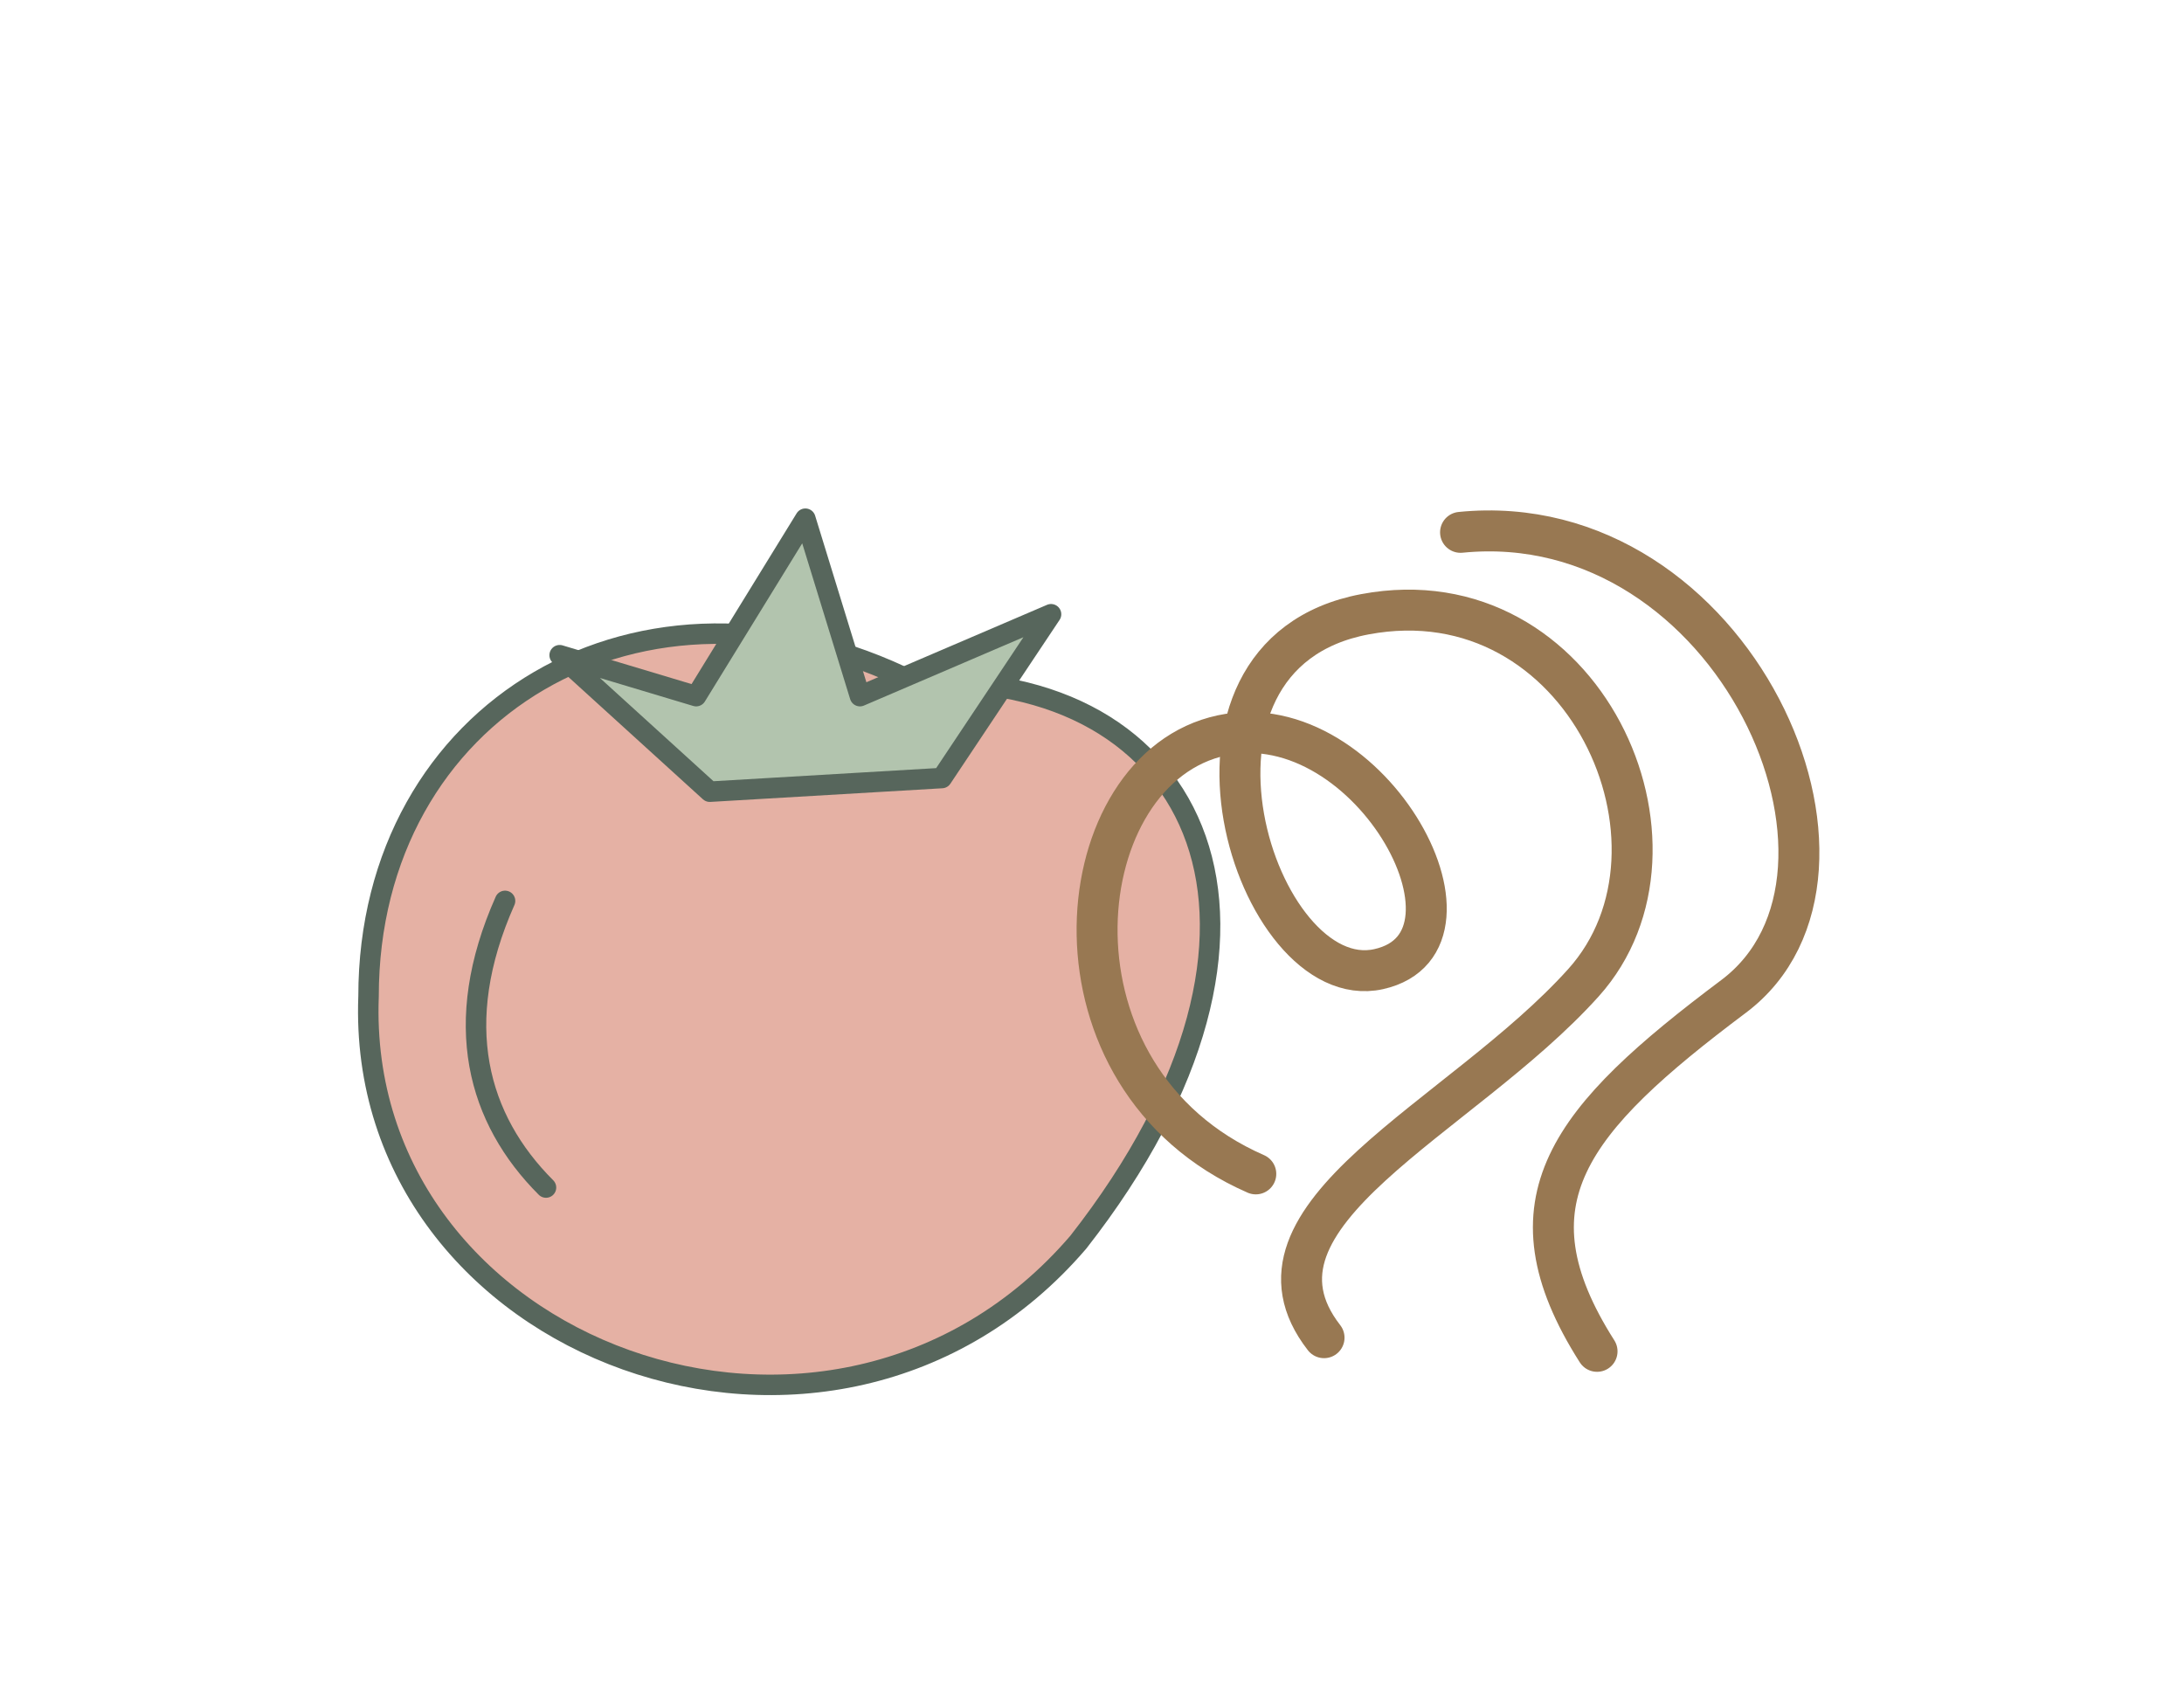
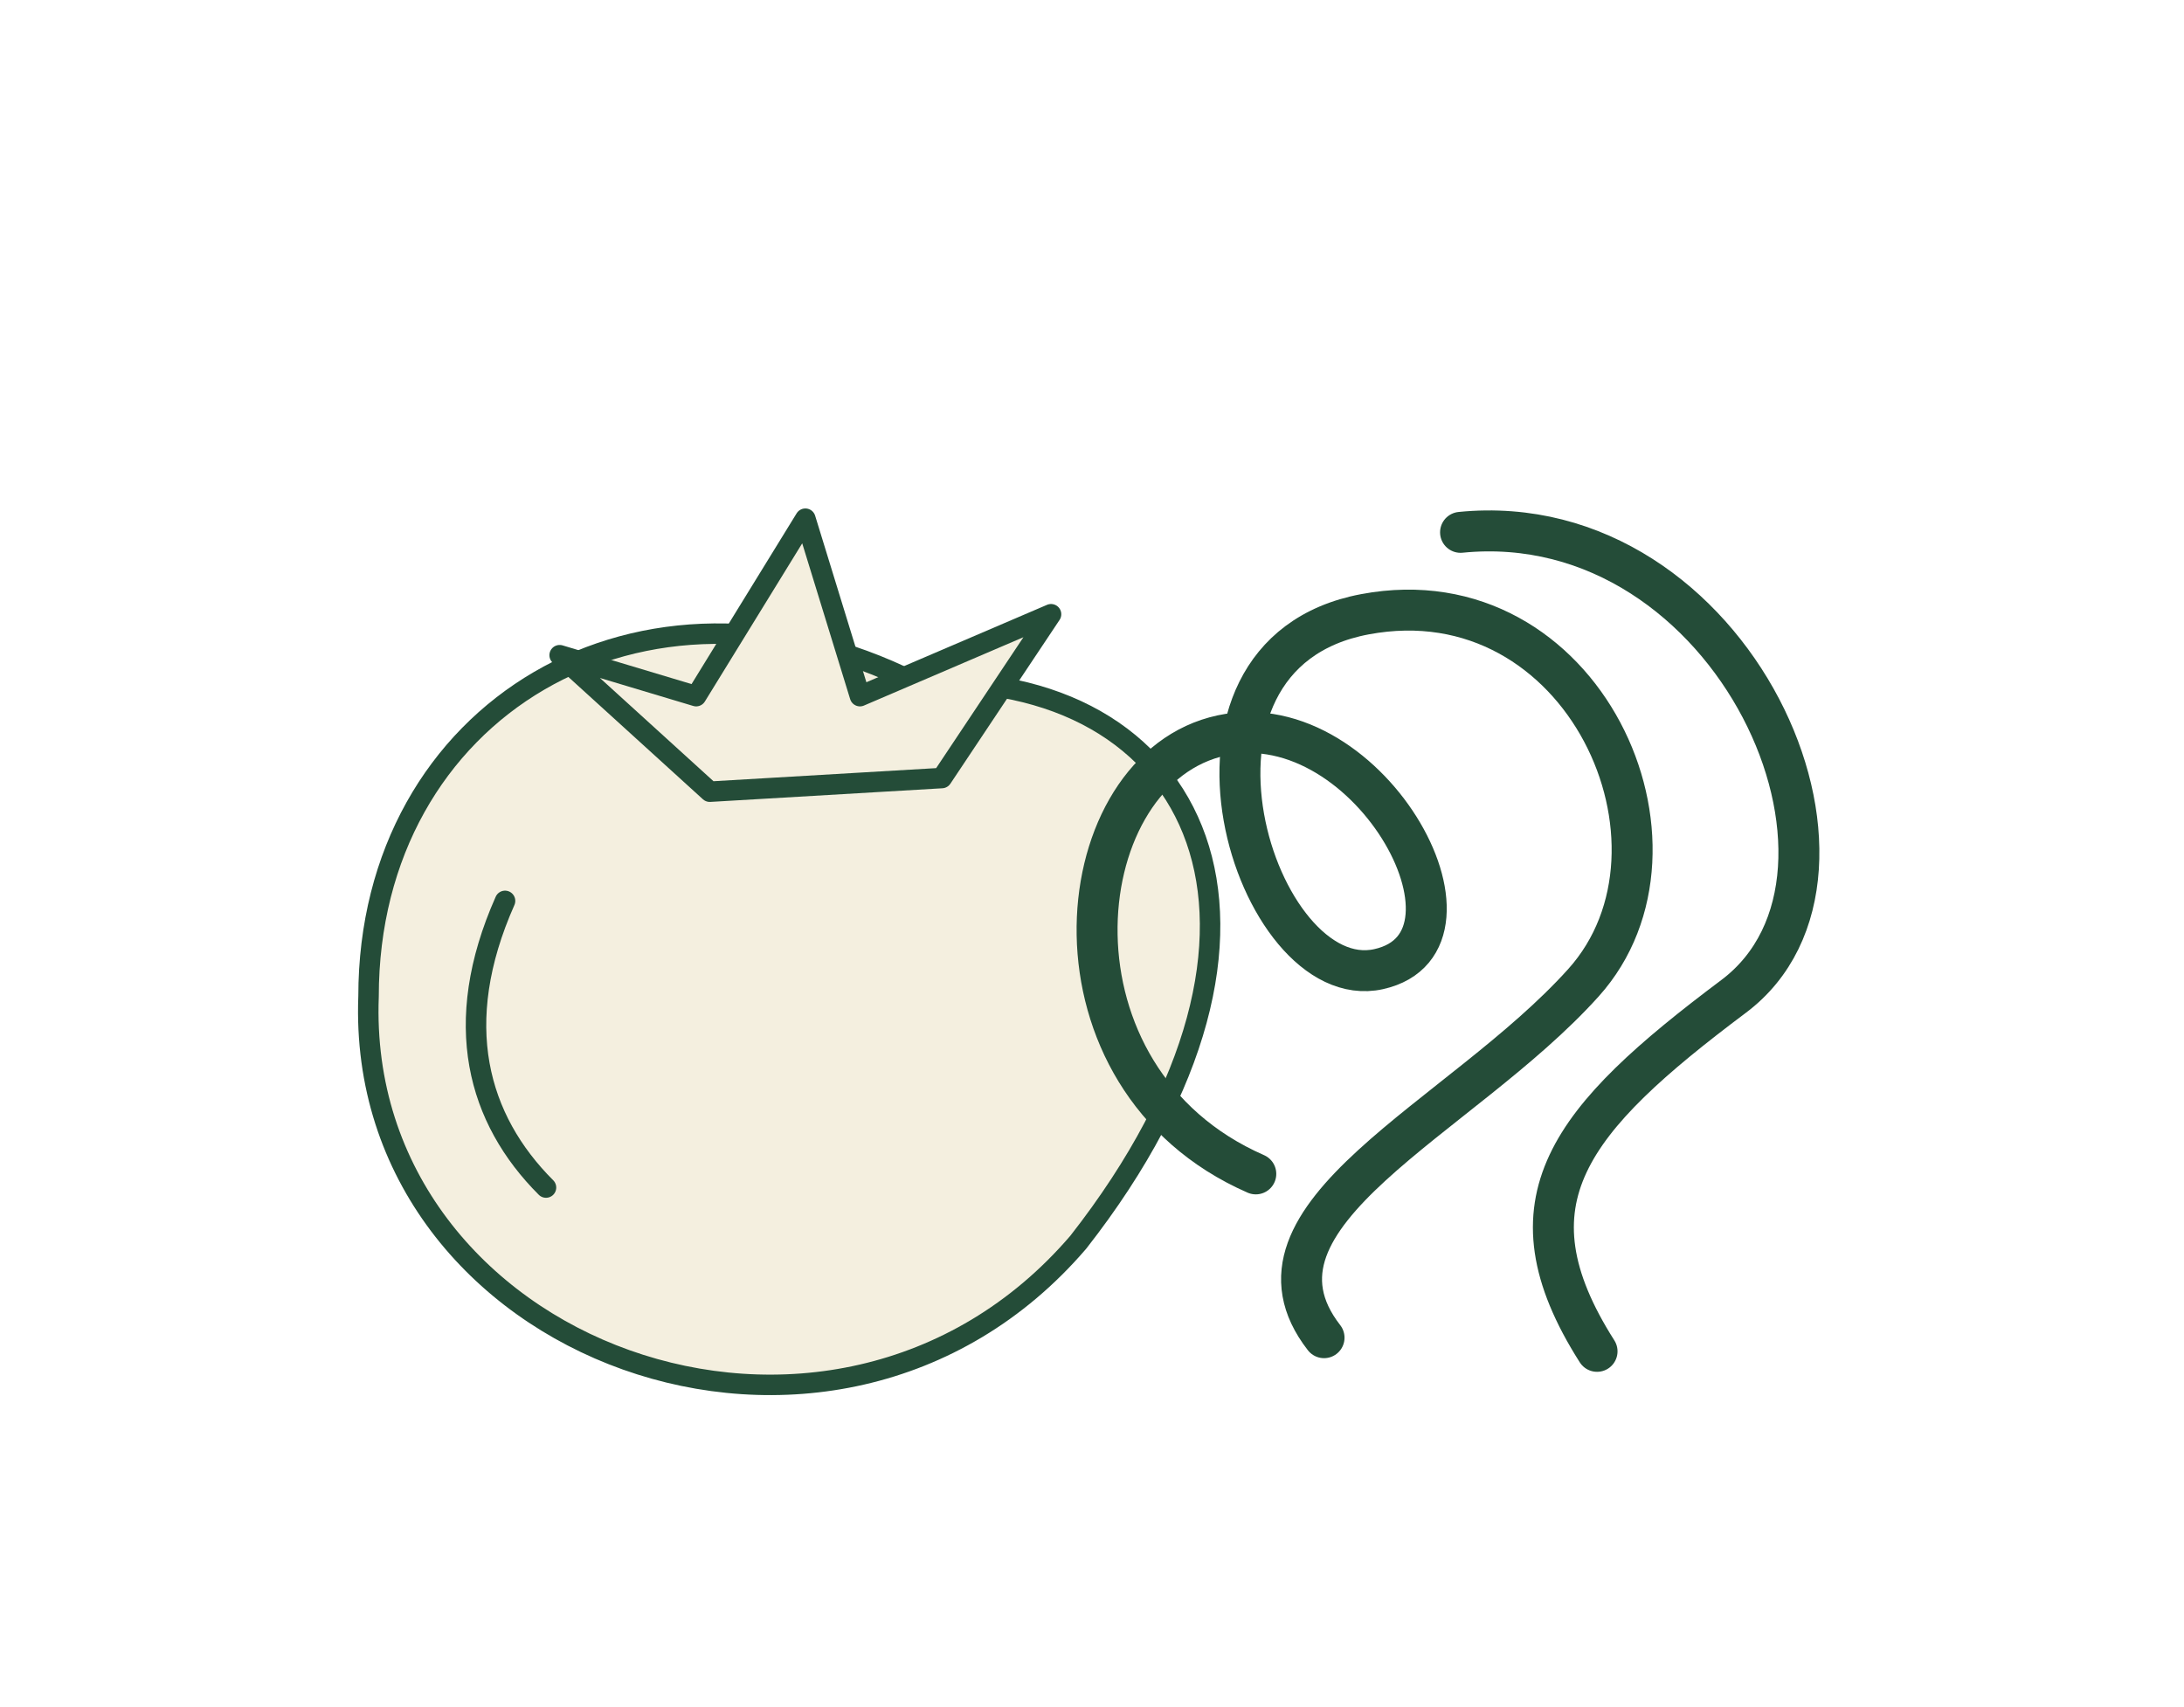
<svg xmlns="http://www.w3.org/2000/svg" viewBox="0 0 160 125">
-   <g stroke="#57665c" stroke-width="1.5" stroke-linecap="round" stroke-linejoin="round" fill="none">
-     <path d="M67 50c-20-10-40 2-40 23-1 26 34 39 52 18 18-23 9-42-12-41Z" fill="#e5b1a4" />
-     <path d="m51 51 8-13 4 13 14-6-8 12-17 1-11-10Z" fill="#b2c4ae" />
+   <g stroke="#244c38" stroke-width="1.5" stroke-linecap="round" stroke-linejoin="round" fill="none">
+     <path d="M67 50c-20-10-40 2-40 23-1 26 34 39 52 18 18-23 9-42-12-41Z" fill="#f4efdf" />
+     <path d="m51 51 8-13 4 13 14-6-8 12-17 1-11-10Z" fill="#f4efdf" />
    <path d="M37 66c-4 9-2 16 3 21" />
-     <path d="M92 86c-16-7-14-29-3-32s21 15 12 17-17-23-1-26 25 17 16 27-26 17-19 26m10-59c20-2 32 25 20 34s-17 15-10 26" stroke="#987852" stroke-width="3" />
+     <path d="M92 86c-16-7-14-29-3-32s21 15 12 17-17-23-1-26 25 17 16 27-26 17-19 26m10-59c20-2 32 25 20 34s-17 15-10 26" stroke="#244c38" stroke-width="3" />
  </g>
</svg>
